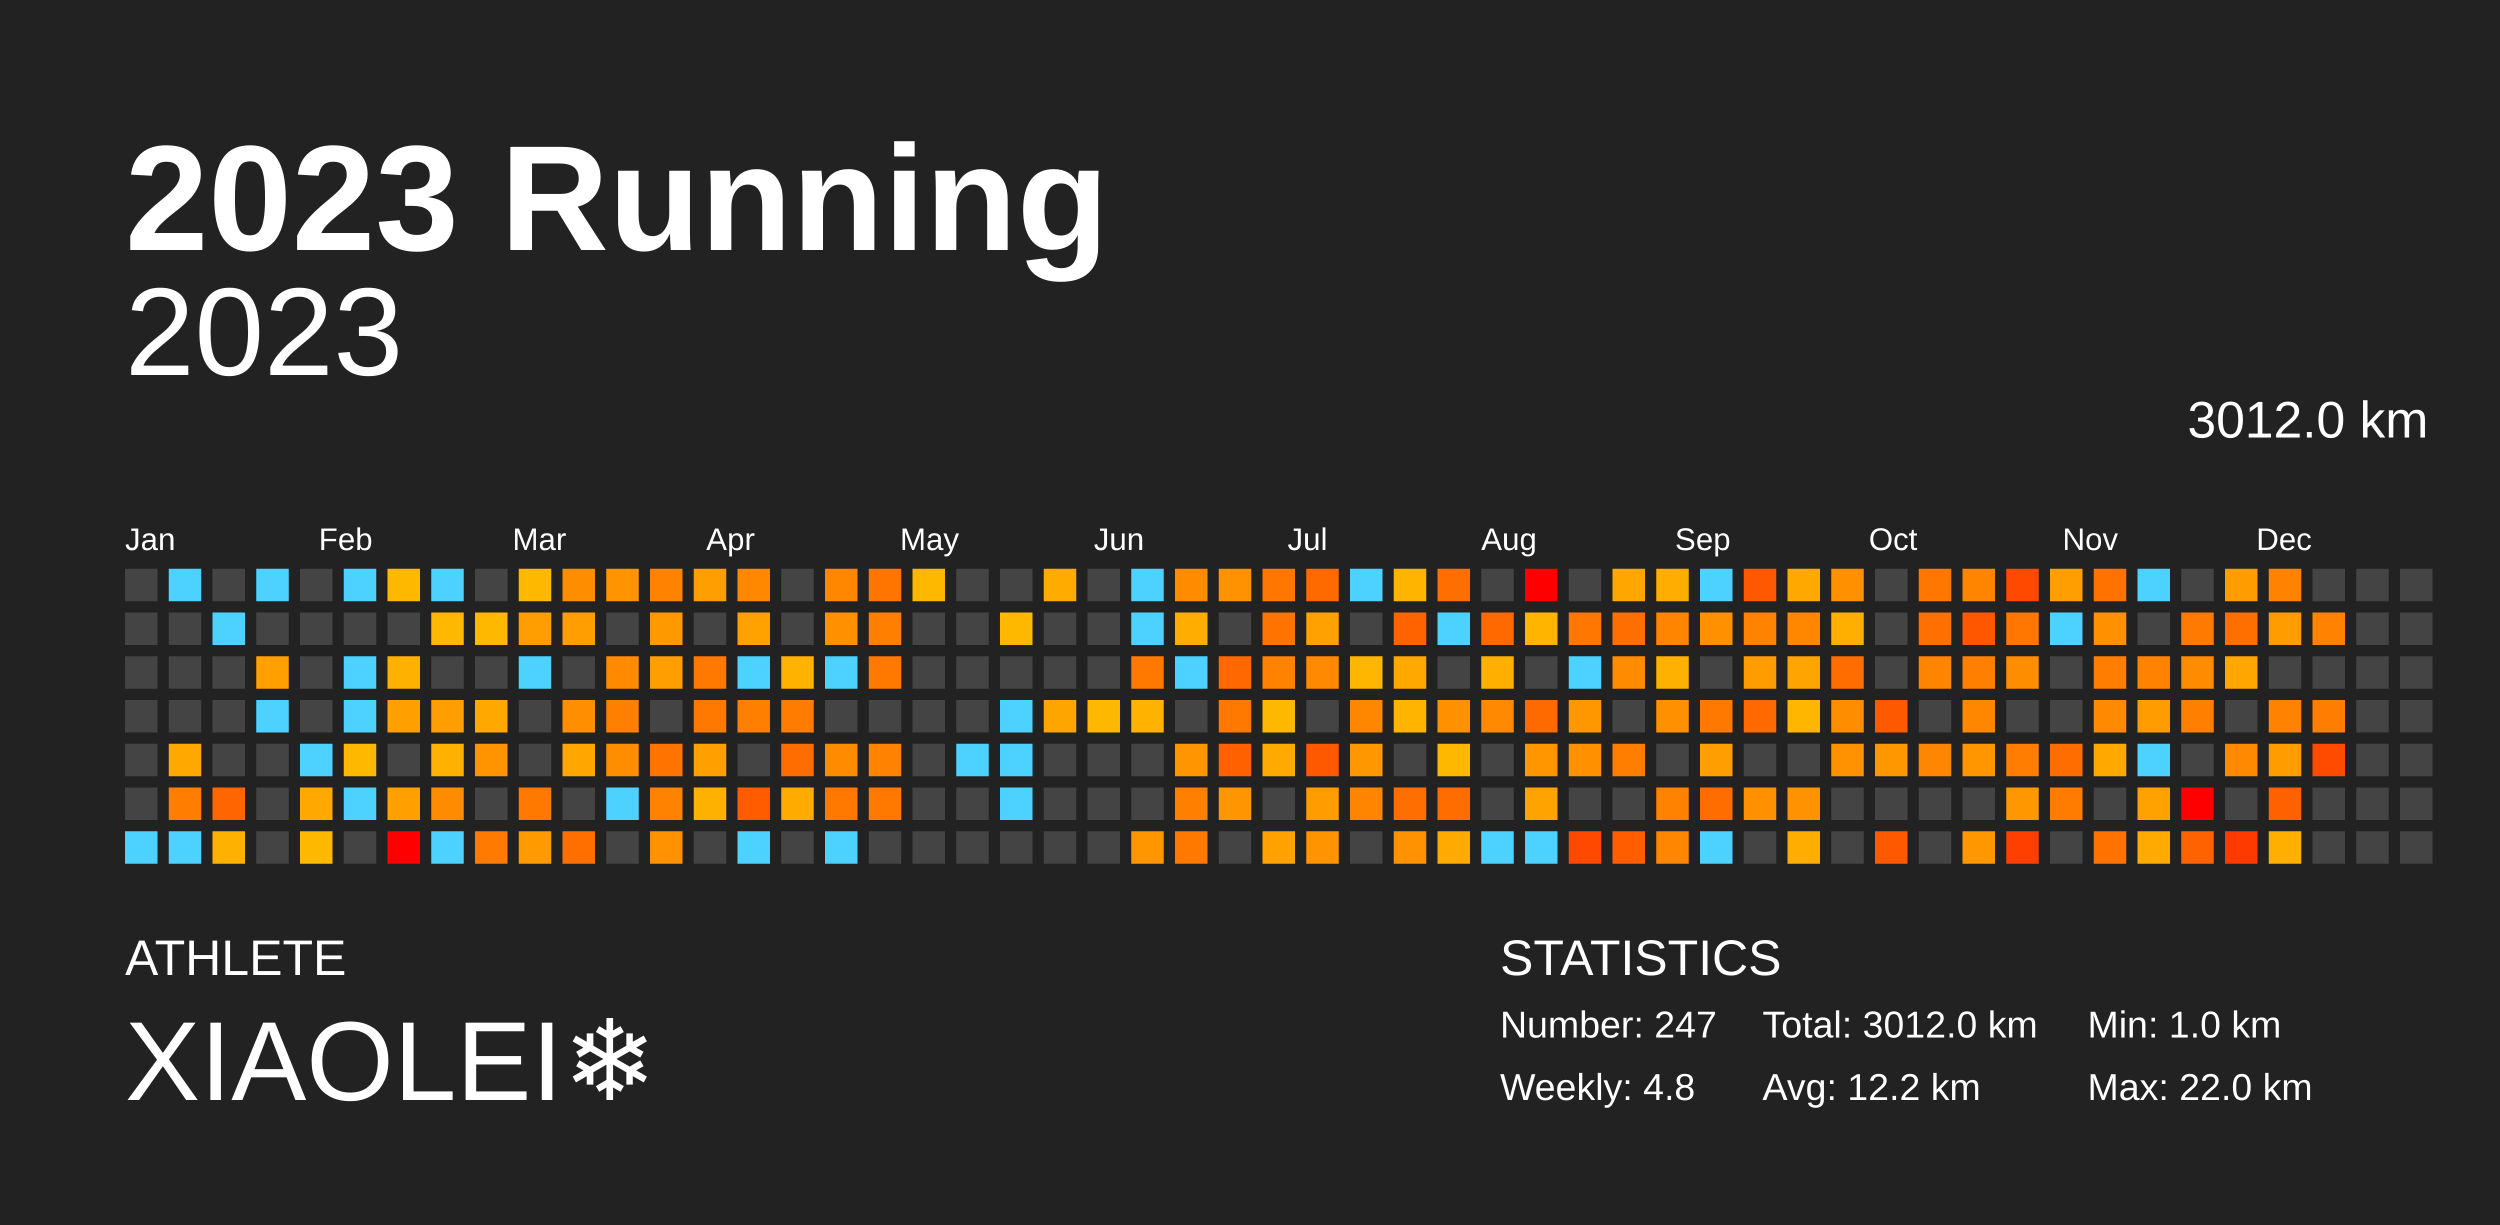
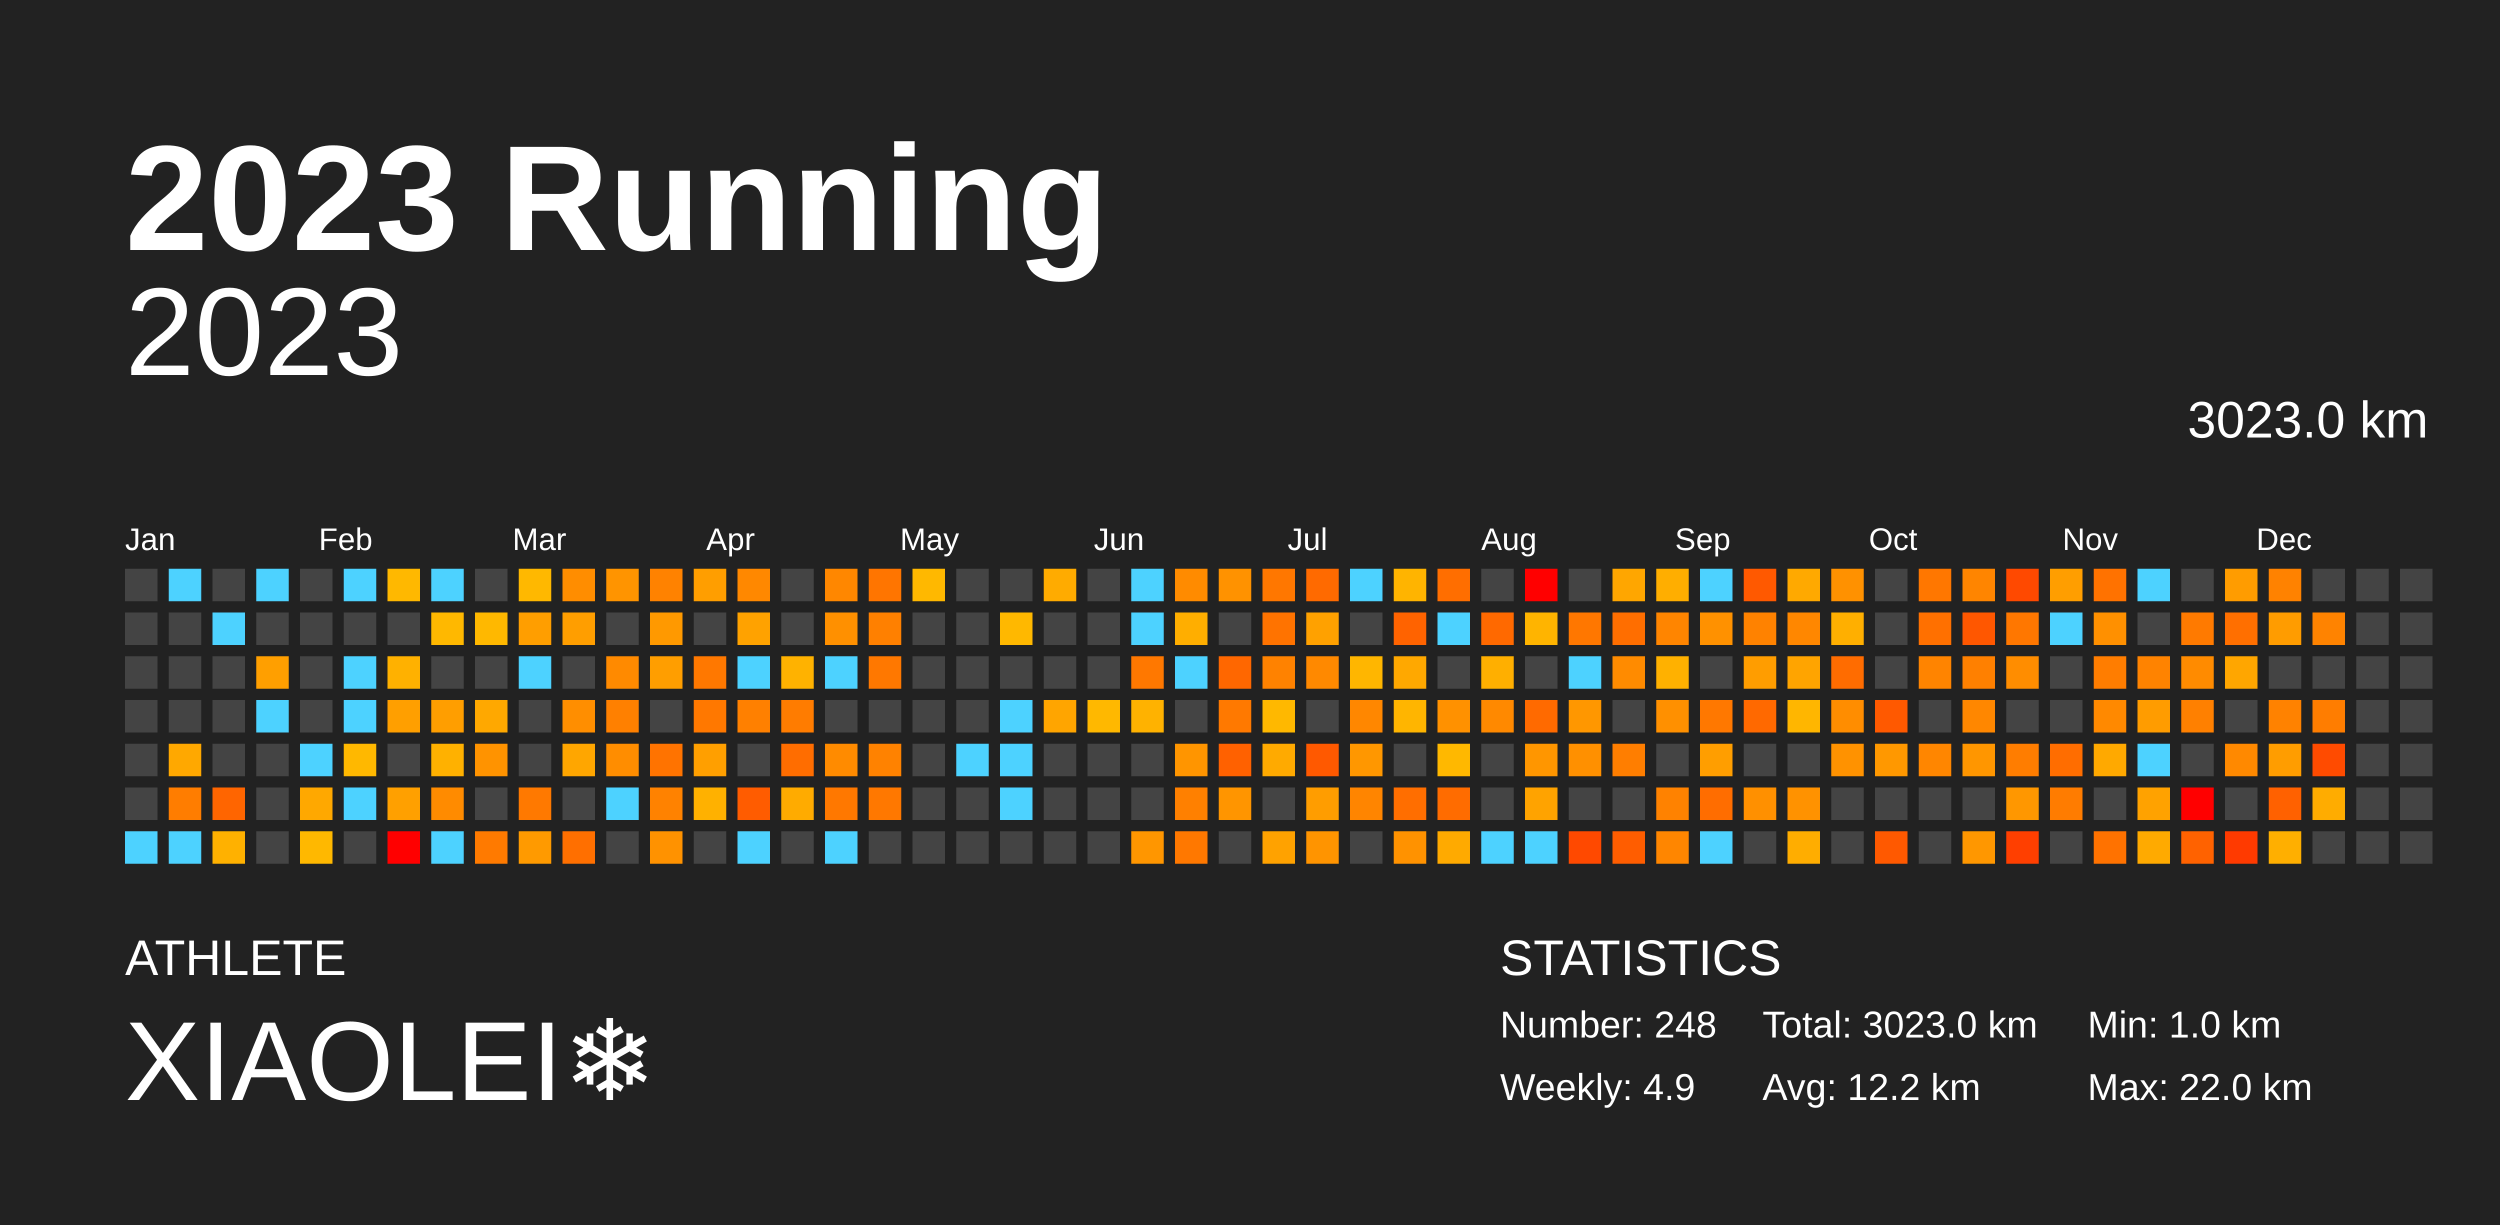
<svg xmlns="http://www.w3.org/2000/svg" baseProfile="full" height="98mm" version="1.1" viewBox="0,0,200,98" width="200mm">
  <defs />
  <rect fill="#222222" height="98" width="200" x="0" y="0" />
  <text fill="#FFFFFF" style="font-size:12px; font-family:Arial; font-weight:bold;" x="10" y="20">2023 Running</text>
  <text fill="#FFFFFF" style="font-size:4px; font-family:Arial" x="10" y="78">ATHLETE</text>
  <text fill="#FFFFFF" style="font-size:9px; font-family:Arial" x="10" y="88">XIAOLEI❄️</text>
  <text fill="#FFFFFF" style="font-size:4px; font-family:Arial" x="120" y="78">STATISTICS</text>
-   <text fill="#FFFFFF" style="font-size:3px; font-family:Arial" x="120" y="83">Number: 247</text>
-   <text fill="#FFFFFF" style="font-size:3px; font-family:Arial" x="120" y="88">Weekly: 4.8</text>
-   <text fill="#FFFFFF" style="font-size:3px; font-family:Arial" x="141" y="83">Total: 3012.0 km</text>
+   <text fill="#FFFFFF" style="font-size:3px; font-family:Arial" x="120" y="83">Number: 248</text>
+   <text fill="#FFFFFF" style="font-size:3px; font-family:Arial" x="120" y="88">Weekly: 4.9</text>
+   <text fill="#FFFFFF" style="font-size:3px; font-family:Arial" x="141" y="83">Total: 3023.0 km</text>
  <text fill="#FFFFFF" style="font-size:3px; font-family:Arial" x="141" y="88">Avg: 12.2 km</text>
  <text fill="#FFFFFF" style="font-size:3px; font-family:Arial" x="167" y="83">Min: 1.0 km</text>
  <text fill="#FFFFFF" style="font-size:3px; font-family:Arial" x="167" y="88">Max: 22.0 km</text>
  <text alignment-baseline="hanging" fill="#FFFFFF" style="font-size:10.0px; font-family:Arial;" x="10" y="30">2023</text>
-   <text alignment-baseline="hanging" fill="#FFFFFF" style="font-size:4.125px; font-family:Arial;" x="175" y="35">3012.0 km</text>
+   <text alignment-baseline="hanging" fill="#FFFFFF" style="font-size:4.125px; font-family:Arial;" x="175" y="35">3023.0 km</text>
  <text fill="#FFFFFF" style="font-size:2.5px; font-family:Arial" x="10.0" y="44">Jan</text>
  <text fill="#FFFFFF" style="font-size:2.5px; font-family:Arial" x="25.5" y="44">Feb</text>
  <text fill="#FFFFFF" style="font-size:2.5px; font-family:Arial" x="41.0" y="44">Mar</text>
  <text fill="#FFFFFF" style="font-size:2.5px; font-family:Arial" x="56.5" y="44">Apr</text>
  <text fill="#FFFFFF" style="font-size:2.5px; font-family:Arial" x="72.0" y="44">May</text>
  <text fill="#FFFFFF" style="font-size:2.5px; font-family:Arial" x="87.5" y="44">Jun</text>
  <text fill="#FFFFFF" style="font-size:2.5px; font-family:Arial" x="103.0" y="44">Jul</text>
  <text fill="#FFFFFF" style="font-size:2.5px; font-family:Arial" x="118.5" y="44">Aug</text>
  <text fill="#FFFFFF" style="font-size:2.5px; font-family:Arial" x="134.0" y="44">Sep</text>
  <text fill="#FFFFFF" style="font-size:2.5px; font-family:Arial" x="149.5" y="44">Oct</text>
  <text fill="#FFFFFF" style="font-size:2.5px; font-family:Arial" x="165.0" y="44">Nov</text>
  <text fill="#FFFFFF" style="font-size:2.5px; font-family:Arial" x="180.5" y="44">Dec</text>
  <rect fill="#444444" height="2.6" width="2.6" x="10.0" y="45.5" />
  <rect fill="#444444" height="2.6" width="2.6" x="10.0" y="49.0" />
  <rect fill="#444444" height="2.6" width="2.6" x="10.0" y="52.5" />
  <rect fill="#444444" height="2.6" width="2.6" x="10.0" y="56.0" />
  <rect fill="#444444" height="2.6" width="2.6" x="10.0" y="59.5" />
  <rect fill="#444444" height="2.6" width="2.6" x="10.0" y="63.0" />
  <rect fill="#4dd2ff" height="2.6" width="2.6" x="10.0" y="66.5" />
  <rect fill="#4dd2ff" height="2.6" width="2.6" x="13.5" y="45.5" />
  <rect fill="#444444" height="2.6" width="2.6" x="13.5" y="49.0" />
  <rect fill="#444444" height="2.6" width="2.6" x="13.5" y="52.5" />
  <rect fill="#444444" height="2.6" width="2.6" x="13.5" y="56.0" />
  <rect fill="#ffa800" height="2.6" width="2.6" x="13.5" y="59.5" />
  <rect fill="#ff7d00" height="2.6" width="2.6" x="13.5" y="63.0" />
  <rect fill="#4dd2ff" height="2.6" width="2.6" x="13.5" y="66.5" />
  <rect fill="#444444" height="2.6" width="2.6" x="17.0" y="45.5" />
  <rect fill="#4dd2ff" height="2.6" width="2.6" x="17.0" y="49.0" />
  <rect fill="#444444" height="2.6" width="2.6" x="17.0" y="52.5" />
  <rect fill="#444444" height="2.6" width="2.6" x="17.0" y="56.0" />
  <rect fill="#444444" height="2.6" width="2.6" x="17.0" y="59.5" />
  <rect fill="#ff6500" height="2.6" width="2.6" x="17.0" y="63.0" />
  <rect fill="#ffb100" height="2.6" width="2.6" x="17.0" y="66.5" />
  <rect fill="#4dd2ff" height="2.6" width="2.6" x="20.5" y="45.5" />
  <rect fill="#444444" height="2.6" width="2.6" x="20.5" y="49.0" />
  <rect fill="#ff9f00" height="2.6" width="2.6" x="20.5" y="52.5" />
  <rect fill="#4dd2ff" height="2.6" width="2.6" x="20.5" y="56.0" />
  <rect fill="#444444" height="2.6" width="2.6" x="20.5" y="59.5" />
  <rect fill="#444444" height="2.6" width="2.6" x="20.5" y="63.0" />
  <rect fill="#444444" height="2.6" width="2.6" x="20.5" y="66.5" />
  <rect fill="#444444" height="2.6" width="2.6" x="24.0" y="45.5" />
  <rect fill="#444444" height="2.6" width="2.6" x="24.0" y="49.0" />
  <rect fill="#444444" height="2.6" width="2.6" x="24.0" y="52.5" />
  <rect fill="#444444" height="2.6" width="2.6" x="24.0" y="56.0" />
  <rect fill="#4dd2ff" height="2.6" width="2.6" x="24.0" y="59.5" />
  <rect fill="#ffa800" height="2.6" width="2.6" x="24.0" y="63.0" />
  <rect fill="#ffb800" height="2.6" width="2.6" x="24.0" y="66.5" />
  <rect fill="#4dd2ff" height="2.6" width="2.6" x="27.5" y="45.5" />
  <rect fill="#444444" height="2.6" width="2.6" x="27.5" y="49.0" />
  <rect fill="#4dd2ff" height="2.6" width="2.6" x="27.5" y="52.5" />
  <rect fill="#4dd2ff" height="2.6" width="2.6" x="27.5" y="56.0" />
  <rect fill="#ffb800" height="2.6" width="2.6" x="27.5" y="59.5" />
  <rect fill="#4dd2ff" height="2.6" width="2.6" x="27.5" y="63.0" />
  <rect fill="#444444" height="2.6" width="2.6" x="27.5" y="66.5" />
  <rect fill="#ffb800" height="2.6" width="2.6" x="31.0" y="45.5" />
  <rect fill="#444444" height="2.6" width="2.6" x="31.0" y="49.0" />
  <rect fill="#ffb100" height="2.6" width="2.6" x="31.0" y="52.5" />
  <rect fill="#ff9f00" height="2.6" width="2.6" x="31.0" y="56.0" />
  <rect fill="#444444" height="2.6" width="2.6" x="31.0" y="59.5" />
  <rect fill="#ffa000" height="2.6" width="2.6" x="31.0" y="63.0" />
  <rect fill="red" height="2.6" width="2.6" x="31.0" y="66.5" />
  <rect fill="#4dd2ff" height="2.6" width="2.6" x="34.5" y="45.5" />
  <rect fill="#ffb800" height="2.6" width="2.6" x="34.5" y="49.0" />
  <rect fill="#444444" height="2.6" width="2.6" x="34.5" y="52.5" />
  <rect fill="#ff9e00" height="2.6" width="2.6" x="34.5" y="56.0" />
  <rect fill="#ffb100" height="2.6" width="2.6" x="34.5" y="59.5" />
  <rect fill="#ff8b00" height="2.6" width="2.6" x="34.5" y="63.0" />
  <rect fill="#4dd2ff" height="2.6" width="2.6" x="34.5" y="66.5" />
  <rect fill="#444444" height="2.6" width="2.6" x="38.0" y="45.5" />
  <rect fill="#ffb800" height="2.6" width="2.6" x="38.0" y="49.0" />
  <rect fill="#444444" height="2.6" width="2.6" x="38.0" y="52.5" />
  <rect fill="#ffa800" height="2.6" width="2.6" x="38.0" y="56.0" />
  <rect fill="#ff9300" height="2.6" width="2.6" x="38.0" y="59.5" />
  <rect fill="#444444" height="2.6" width="2.6" x="38.0" y="63.0" />
  <rect fill="#ff7a00" height="2.6" width="2.6" x="38.0" y="66.5" />
  <rect fill="#ffb800" height="2.6" width="2.6" x="41.5" y="45.5" />
  <rect fill="#ff9e00" height="2.6" width="2.6" x="41.5" y="49.0" />
  <rect fill="#4dd2ff" height="2.6" width="2.6" x="41.5" y="52.5" />
  <rect fill="#444444" height="2.6" width="2.6" x="41.5" y="56.0" />
  <rect fill="#444444" height="2.6" width="2.6" x="41.5" y="59.5" />
  <rect fill="#ff7900" height="2.6" width="2.6" x="41.5" y="63.0" />
  <rect fill="#ff9a00" height="2.6" width="2.6" x="41.5" y="66.5" />
  <rect fill="#ff8d00" height="2.6" width="2.6" x="45.0" y="45.5" />
  <rect fill="#ff9e00" height="2.6" width="2.6" x="45.0" y="49.0" />
  <rect fill="#444444" height="2.6" width="2.6" x="45.0" y="52.5" />
  <rect fill="#ff8e00" height="2.6" width="2.6" x="45.0" y="56.0" />
  <rect fill="#ffa600" height="2.6" width="2.6" x="45.0" y="59.5" />
  <rect fill="#444444" height="2.6" width="2.6" x="45.0" y="63.0" />
  <rect fill="#ff6f00" height="2.6" width="2.6" x="45.0" y="66.5" />
  <rect fill="#ff9400" height="2.6" width="2.6" x="48.5" y="45.5" />
  <rect fill="#444444" height="2.6" width="2.6" x="48.5" y="49.0" />
  <rect fill="#ff8a00" height="2.6" width="2.6" x="48.5" y="52.5" />
  <rect fill="#ff8000" height="2.6" width="2.6" x="48.5" y="56.0" />
  <rect fill="#ff8d00" height="2.6" width="2.6" x="48.5" y="59.5" />
  <rect fill="#4dd2ff" height="2.6" width="2.6" x="48.5" y="63.0" />
  <rect fill="#444444" height="2.6" width="2.6" x="48.5" y="66.5" />
  <rect fill="#ff8200" height="2.6" width="2.6" x="52.0" y="45.5" />
  <rect fill="#ff9900" height="2.6" width="2.6" x="52.0" y="49.0" />
  <rect fill="#ff9e00" height="2.6" width="2.6" x="52.0" y="52.5" />
  <rect fill="#444444" height="2.6" width="2.6" x="52.0" y="56.0" />
  <rect fill="#ff7300" height="2.6" width="2.6" x="52.0" y="59.5" />
  <rect fill="#ff8200" height="2.6" width="2.6" x="52.0" y="63.0" />
  <rect fill="#ff9200" height="2.6" width="2.6" x="52.0" y="66.5" />
  <rect fill="#ff9e00" height="2.6" width="2.6" x="55.5" y="45.5" />
  <rect fill="#444444" height="2.6" width="2.6" x="55.5" y="49.0" />
  <rect fill="#ff7800" height="2.6" width="2.6" x="55.5" y="52.5" />
  <rect fill="#ff7800" height="2.6" width="2.6" x="55.5" y="56.0" />
  <rect fill="#ff9f00" height="2.6" width="2.6" x="55.5" y="59.5" />
  <rect fill="#ffb100" height="2.6" width="2.6" x="55.5" y="63.0" />
  <rect fill="#444444" height="2.6" width="2.6" x="55.5" y="66.5" />
  <rect fill="#ff8800" height="2.6" width="2.6" x="59.0" y="45.5" />
  <rect fill="#ffa200" height="2.6" width="2.6" x="59.0" y="49.0" />
  <rect fill="#4dd2ff" height="2.6" width="2.6" x="59.0" y="52.5" />
  <rect fill="#ff8000" height="2.6" width="2.6" x="59.0" y="56.0" />
  <rect fill="#444444" height="2.6" width="2.6" x="59.0" y="59.5" />
  <rect fill="#ff5c00" height="2.6" width="2.6" x="59.0" y="63.0" />
  <rect fill="#4dd2ff" height="2.6" width="2.6" x="59.0" y="66.5" />
  <rect fill="#444444" height="2.6" width="2.6" x="62.5" y="45.5" />
  <rect fill="#444444" height="2.6" width="2.6" x="62.5" y="49.0" />
  <rect fill="#ffb200" height="2.6" width="2.6" x="62.5" y="52.5" />
  <rect fill="#ff7c00" height="2.6" width="2.6" x="62.5" y="56.0" />
  <rect fill="#ff6d00" height="2.6" width="2.6" x="62.5" y="59.5" />
  <rect fill="#ffab00" height="2.6" width="2.6" x="62.5" y="63.0" />
  <rect fill="#444444" height="2.6" width="2.6" x="62.5" y="66.5" />
  <rect fill="#ff8700" height="2.6" width="2.6" x="66.0" y="45.5" />
  <rect fill="#ff9000" height="2.6" width="2.6" x="66.0" y="49.0" />
  <rect fill="#4dd2ff" height="2.6" width="2.6" x="66.0" y="52.5" />
  <rect fill="#444444" height="2.6" width="2.6" x="66.0" y="56.0" />
  <rect fill="#ff8b00" height="2.6" width="2.6" x="66.0" y="59.5" />
  <rect fill="#ff7800" height="2.6" width="2.6" x="66.0" y="63.0" />
  <rect fill="#4dd2ff" height="2.6" width="2.6" x="66.0" y="66.5" />
  <rect fill="#ff7500" height="2.6" width="2.6" x="69.5" y="45.5" />
  <rect fill="#ff8000" height="2.6" width="2.6" x="69.5" y="49.0" />
  <rect fill="#ff7800" height="2.6" width="2.6" x="69.5" y="52.5" />
  <rect fill="#444444" height="2.6" width="2.6" x="69.5" y="56.0" />
  <rect fill="#ff8200" height="2.6" width="2.6" x="69.5" y="59.5" />
  <rect fill="#ff7800" height="2.6" width="2.6" x="69.5" y="63.0" />
  <rect fill="#444444" height="2.6" width="2.6" x="69.5" y="66.5" />
  <rect fill="#ffb800" height="2.6" width="2.6" x="73.0" y="45.5" />
  <rect fill="#444444" height="2.6" width="2.6" x="73.0" y="49.0" />
  <rect fill="#444444" height="2.6" width="2.6" x="73.0" y="52.5" />
  <rect fill="#444444" height="2.6" width="2.6" x="73.0" y="56.0" />
  <rect fill="#444444" height="2.6" width="2.6" x="73.0" y="59.5" />
  <rect fill="#444444" height="2.6" width="2.6" x="73.0" y="63.0" />
  <rect fill="#444444" height="2.6" width="2.6" x="73.0" y="66.5" />
  <rect fill="#444444" height="2.6" width="2.6" x="76.5" y="45.5" />
  <rect fill="#444444" height="2.6" width="2.6" x="76.5" y="49.0" />
  <rect fill="#444444" height="2.6" width="2.6" x="76.5" y="52.5" />
  <rect fill="#444444" height="2.6" width="2.6" x="76.5" y="56.0" />
  <rect fill="#4dd2ff" height="2.6" width="2.6" x="76.5" y="59.5" />
  <rect fill="#444444" height="2.6" width="2.6" x="76.5" y="63.0" />
  <rect fill="#444444" height="2.6" width="2.6" x="76.5" y="66.5" />
  <rect fill="#444444" height="2.6" width="2.6" x="80.0" y="45.5" />
  <rect fill="#ffb800" height="2.6" width="2.6" x="80.0" y="49.0" />
  <rect fill="#444444" height="2.6" width="2.6" x="80.0" y="52.5" />
  <rect fill="#4dd2ff" height="2.6" width="2.6" x="80.0" y="56.0" />
  <rect fill="#4dd2ff" height="2.6" width="2.6" x="80.0" y="59.5" />
  <rect fill="#4dd2ff" height="2.6" width="2.6" x="80.0" y="63.0" />
  <rect fill="#444444" height="2.6" width="2.6" x="80.0" y="66.5" />
  <rect fill="#ffab00" height="2.6" width="2.6" x="83.5" y="45.5" />
  <rect fill="#444444" height="2.6" width="2.6" x="83.5" y="49.0" />
  <rect fill="#444444" height="2.6" width="2.6" x="83.5" y="52.5" />
  <rect fill="#ffa500" height="2.6" width="2.6" x="83.5" y="56.0" />
  <rect fill="#444444" height="2.6" width="2.6" x="83.5" y="59.5" />
  <rect fill="#444444" height="2.6" width="2.6" x="83.5" y="63.0" />
  <rect fill="#444444" height="2.6" width="2.6" x="83.5" y="66.5" />
  <rect fill="#444444" height="2.6" width="2.6" x="87.0" y="45.5" />
  <rect fill="#444444" height="2.6" width="2.6" x="87.0" y="49.0" />
  <rect fill="#444444" height="2.6" width="2.6" x="87.0" y="52.5" />
  <rect fill="#ffb800" height="2.6" width="2.6" x="87.0" y="56.0" />
  <rect fill="#444444" height="2.6" width="2.6" x="87.0" y="59.5" />
  <rect fill="#444444" height="2.6" width="2.6" x="87.0" y="63.0" />
  <rect fill="#444444" height="2.6" width="2.6" x="87.0" y="66.5" />
  <rect fill="#4dd2ff" height="2.6" width="2.6" x="90.5" y="45.5" />
  <rect fill="#4dd2ff" height="2.6" width="2.6" x="90.5" y="49.0" />
  <rect fill="#ff7800" height="2.6" width="2.6" x="90.5" y="52.5" />
  <rect fill="#ffb200" height="2.6" width="2.6" x="90.5" y="56.0" />
  <rect fill="#444444" height="2.6" width="2.6" x="90.5" y="59.5" />
  <rect fill="#444444" height="2.6" width="2.6" x="90.5" y="63.0" />
  <rect fill="#ff9600" height="2.6" width="2.6" x="90.5" y="66.5" />
  <rect fill="#ff8b00" height="2.6" width="2.6" x="94.0" y="45.5" />
  <rect fill="#ffae00" height="2.6" width="2.6" x="94.0" y="49.0" />
  <rect fill="#4dd2ff" height="2.6" width="2.6" x="94.0" y="52.5" />
  <rect fill="#444444" height="2.6" width="2.6" x="94.0" y="56.0" />
  <rect fill="#ff9500" height="2.6" width="2.6" x="94.0" y="59.5" />
  <rect fill="#ff8000" height="2.6" width="2.6" x="94.0" y="63.0" />
  <rect fill="#ff7800" height="2.6" width="2.6" x="94.0" y="66.5" />
  <rect fill="#ff9200" height="2.6" width="2.6" x="97.5" y="45.5" />
  <rect fill="#444444" height="2.6" width="2.6" x="97.5" y="49.0" />
  <rect fill="#ff6700" height="2.6" width="2.6" x="97.5" y="52.5" />
  <rect fill="#ff7900" height="2.6" width="2.6" x="97.5" y="56.0" />
  <rect fill="#ff6100" height="2.6" width="2.6" x="97.5" y="59.5" />
  <rect fill="#ff9500" height="2.6" width="2.6" x="97.5" y="63.0" />
  <rect fill="#444444" height="2.6" width="2.6" x="97.5" y="66.5" />
  <rect fill="#ff7700" height="2.6" width="2.6" x="101.0" y="45.5" />
  <rect fill="#ff7300" height="2.6" width="2.6" x="101.0" y="49.0" />
  <rect fill="#ff8200" height="2.6" width="2.6" x="101.0" y="52.5" />
  <rect fill="#ffb800" height="2.6" width="2.6" x="101.0" y="56.0" />
  <rect fill="#ffaa00" height="2.6" width="2.6" x="101.0" y="59.5" />
  <rect fill="#444444" height="2.6" width="2.6" x="101.0" y="63.0" />
  <rect fill="#ffa200" height="2.6" width="2.6" x="101.0" y="66.5" />
  <rect fill="#ff6a00" height="2.6" width="2.6" x="104.5" y="45.5" />
  <rect fill="#ffa100" height="2.6" width="2.6" x="104.5" y="49.0" />
  <rect fill="#ff8900" height="2.6" width="2.6" x="104.5" y="52.5" />
  <rect fill="#444444" height="2.6" width="2.6" x="104.5" y="56.0" />
  <rect fill="#ff5900" height="2.6" width="2.6" x="104.5" y="59.5" />
  <rect fill="#ff9d00" height="2.6" width="2.6" x="104.5" y="63.0" />
  <rect fill="#ff9400" height="2.6" width="2.6" x="104.5" y="66.5" />
  <rect fill="#4dd2ff" height="2.6" width="2.6" x="108.0" y="45.5" />
  <rect fill="#444444" height="2.6" width="2.6" x="108.0" y="49.0" />
  <rect fill="#ffb600" height="2.6" width="2.6" x="108.0" y="52.5" />
  <rect fill="#ff8700" height="2.6" width="2.6" x="108.0" y="56.0" />
  <rect fill="#ff9700" height="2.6" width="2.6" x="108.0" y="59.5" />
  <rect fill="#ff8500" height="2.6" width="2.6" x="108.0" y="63.0" />
  <rect fill="#444444" height="2.6" width="2.6" x="108.0" y="66.5" />
  <rect fill="#ffb400" height="2.6" width="2.6" x="111.5" y="45.5" />
  <rect fill="#ff6300" height="2.6" width="2.6" x="111.5" y="49.0" />
  <rect fill="#ffa800" height="2.6" width="2.6" x="111.5" y="52.5" />
  <rect fill="#ffb500" height="2.6" width="2.6" x="111.5" y="56.0" />
  <rect fill="#444444" height="2.6" width="2.6" x="111.5" y="59.5" />
  <rect fill="#ff6e00" height="2.6" width="2.6" x="111.5" y="63.0" />
  <rect fill="#ff9200" height="2.6" width="2.6" x="111.5" y="66.5" />
  <rect fill="#ff6e00" height="2.6" width="2.6" x="115.0" y="45.5" />
  <rect fill="#4dd2ff" height="2.6" width="2.6" x="115.0" y="49.0" />
  <rect fill="#444444" height="2.6" width="2.6" x="115.0" y="52.5" />
  <rect fill="#ff9100" height="2.6" width="2.6" x="115.0" y="56.0" />
  <rect fill="#ffb800" height="2.6" width="2.6" x="115.0" y="59.5" />
  <rect fill="#ff6c00" height="2.6" width="2.6" x="115.0" y="63.0" />
  <rect fill="#ffaa00" height="2.6" width="2.6" x="115.0" y="66.5" />
  <rect fill="#444444" height="2.6" width="2.6" x="118.5" y="45.5" />
  <rect fill="#ff6900" height="2.6" width="2.6" x="118.5" y="49.0" />
  <rect fill="#ffaf00" height="2.6" width="2.6" x="118.5" y="52.5" />
  <rect fill="#ff8900" height="2.6" width="2.6" x="118.5" y="56.0" />
  <rect fill="#444444" height="2.6" width="2.6" x="118.5" y="59.5" />
  <rect fill="#444444" height="2.6" width="2.6" x="118.5" y="63.0" />
  <rect fill="#4dd2ff" height="2.6" width="2.6" x="118.5" y="66.5" />
  <rect fill="red" height="2.6" width="2.6" x="122.0" y="45.5" />
  <rect fill="#ffb400" height="2.6" width="2.6" x="122.0" y="49.0" />
  <rect fill="#444444" height="2.6" width="2.6" x="122.0" y="52.5" />
  <rect fill="#ff6a00" height="2.6" width="2.6" x="122.0" y="56.0" />
  <rect fill="#ff9600" height="2.6" width="2.6" x="122.0" y="59.5" />
  <rect fill="#ffa300" height="2.6" width="2.6" x="122.0" y="63.0" />
  <rect fill="#4dd2ff" height="2.6" width="2.6" x="122.0" y="66.5" />
  <rect fill="#444444" height="2.6" width="2.6" x="125.5" y="45.5" />
  <rect fill="#ff7700" height="2.6" width="2.6" x="125.5" y="49.0" />
  <rect fill="#4dd2ff" height="2.6" width="2.6" x="125.5" y="52.5" />
  <rect fill="#ff9700" height="2.6" width="2.6" x="125.5" y="56.0" />
  <rect fill="#ff9000" height="2.6" width="2.6" x="125.5" y="59.5" />
  <rect fill="#444444" height="2.6" width="2.6" x="125.5" y="63.0" />
  <rect fill="#ff4900" height="2.6" width="2.6" x="125.5" y="66.5" />
  <rect fill="#ffa600" height="2.6" width="2.6" x="129.0" y="45.5" />
  <rect fill="#ff6e00" height="2.6" width="2.6" x="129.0" y="49.0" />
  <rect fill="#ff8b00" height="2.6" width="2.6" x="129.0" y="52.5" />
  <rect fill="#444444" height="2.6" width="2.6" x="129.0" y="56.0" />
  <rect fill="#ff7e00" height="2.6" width="2.6" x="129.0" y="59.5" />
  <rect fill="#444444" height="2.6" width="2.6" x="129.0" y="63.0" />
  <rect fill="#ff5d00" height="2.6" width="2.6" x="129.0" y="66.5" />
  <rect fill="#ffae00" height="2.6" width="2.6" x="132.5" y="45.5" />
  <rect fill="#ff8500" height="2.6" width="2.6" x="132.5" y="49.0" />
  <rect fill="#ffb100" height="2.6" width="2.6" x="132.5" y="52.5" />
  <rect fill="#ff9000" height="2.6" width="2.6" x="132.5" y="56.0" />
  <rect fill="#444444" height="2.6" width="2.6" x="132.5" y="59.5" />
  <rect fill="#ff8200" height="2.6" width="2.6" x="132.5" y="63.0" />
  <rect fill="#ff8600" height="2.6" width="2.6" x="132.5" y="66.5" />
  <rect fill="#4dd2ff" height="2.6" width="2.6" x="136.0" y="45.5" />
  <rect fill="#ff9100" height="2.6" width="2.6" x="136.0" y="49.0" />
  <rect fill="#444444" height="2.6" width="2.6" x="136.0" y="52.5" />
  <rect fill="#ff7800" height="2.6" width="2.6" x="136.0" y="56.0" />
  <rect fill="#ff9e00" height="2.6" width="2.6" x="136.0" y="59.5" />
  <rect fill="#ff6d00" height="2.6" width="2.6" x="136.0" y="63.0" />
  <rect fill="#4dd2ff" height="2.6" width="2.6" x="136.0" y="66.5" />
  <rect fill="#ff5900" height="2.6" width="2.6" x="139.5" y="45.5" />
  <rect fill="#ff8200" height="2.6" width="2.6" x="139.5" y="49.0" />
  <rect fill="#ff9d00" height="2.6" width="2.6" x="139.5" y="52.5" />
  <rect fill="#ff6900" height="2.6" width="2.6" x="139.5" y="56.0" />
  <rect fill="#444444" height="2.6" width="2.6" x="139.5" y="59.5" />
  <rect fill="#ff9000" height="2.6" width="2.6" x="139.5" y="63.0" />
  <rect fill="#444444" height="2.6" width="2.6" x="139.5" y="66.5" />
  <rect fill="#ffa900" height="2.6" width="2.6" x="143.0" y="45.5" />
  <rect fill="#ff8700" height="2.6" width="2.6" x="143.0" y="49.0" />
  <rect fill="#ffa400" height="2.6" width="2.6" x="143.0" y="52.5" />
  <rect fill="#ffb600" height="2.6" width="2.6" x="143.0" y="56.0" />
  <rect fill="#444444" height="2.6" width="2.6" x="143.0" y="59.5" />
  <rect fill="#ff9200" height="2.6" width="2.6" x="143.0" y="63.0" />
  <rect fill="#ffad00" height="2.6" width="2.6" x="143.0" y="66.5" />
  <rect fill="#ff9100" height="2.6" width="2.6" x="146.5" y="45.5" />
  <rect fill="#ffaf00" height="2.6" width="2.6" x="146.5" y="49.0" />
  <rect fill="#ff6c00" height="2.6" width="2.6" x="146.5" y="52.5" />
  <rect fill="#ff8d00" height="2.6" width="2.6" x="146.5" y="56.0" />
  <rect fill="#ff9200" height="2.6" width="2.6" x="146.5" y="59.5" />
  <rect fill="#444444" height="2.6" width="2.6" x="146.5" y="63.0" />
  <rect fill="#444444" height="2.6" width="2.6" x="146.5" y="66.5" />
  <rect fill="#444444" height="2.6" width="2.6" x="150.0" y="45.5" />
  <rect fill="#444444" height="2.6" width="2.6" x="150.0" y="49.0" />
  <rect fill="#444444" height="2.6" width="2.6" x="150.0" y="52.5" />
  <rect fill="#ff5900" height="2.6" width="2.6" x="150.0" y="56.0" />
  <rect fill="#ff9800" height="2.6" width="2.6" x="150.0" y="59.5" />
  <rect fill="#444444" height="2.6" width="2.6" x="150.0" y="63.0" />
  <rect fill="#ff5900" height="2.6" width="2.6" x="150.0" y="66.5" />
  <rect fill="#ff7700" height="2.6" width="2.6" x="153.5" y="45.5" />
  <rect fill="#ff7000" height="2.6" width="2.6" x="153.5" y="49.0" />
  <rect fill="#ff8400" height="2.6" width="2.6" x="153.5" y="52.5" />
  <rect fill="#444444" height="2.6" width="2.6" x="153.5" y="56.0" />
  <rect fill="#ff8600" height="2.6" width="2.6" x="153.5" y="59.5" />
  <rect fill="#444444" height="2.6" width="2.6" x="153.5" y="63.0" />
  <rect fill="#444444" height="2.6" width="2.6" x="153.5" y="66.5" />
  <rect fill="#ff8500" height="2.6" width="2.6" x="157.0" y="45.5" />
  <rect fill="#ff5700" height="2.6" width="2.6" x="157.0" y="49.0" />
  <rect fill="#ff8000" height="2.6" width="2.6" x="157.0" y="52.5" />
  <rect fill="#ff8700" height="2.6" width="2.6" x="157.0" y="56.0" />
  <rect fill="#ff9600" height="2.6" width="2.6" x="157.0" y="59.5" />
  <rect fill="#444444" height="2.6" width="2.6" x="157.0" y="63.0" />
  <rect fill="#ff9700" height="2.6" width="2.6" x="157.0" y="66.5" />
  <rect fill="#ff4900" height="2.6" width="2.6" x="160.5" y="45.5" />
  <rect fill="#ff7700" height="2.6" width="2.6" x="160.5" y="49.0" />
  <rect fill="#ff8d00" height="2.6" width="2.6" x="160.5" y="52.5" />
  <rect fill="#444444" height="2.6" width="2.6" x="160.5" y="56.0" />
  <rect fill="#ff7d00" height="2.6" width="2.6" x="160.5" y="59.5" />
  <rect fill="#ff9700" height="2.6" width="2.6" x="160.5" y="63.0" />
  <rect fill="#ff3f00" height="2.6" width="2.6" x="160.5" y="66.5" />
  <rect fill="#ff9e00" height="2.6" width="2.6" x="164.0" y="45.5" />
  <rect fill="#4dd2ff" height="2.6" width="2.6" x="164.0" y="49.0" />
  <rect fill="#444444" height="2.6" width="2.6" x="164.0" y="52.5" />
  <rect fill="#444444" height="2.6" width="2.6" x="164.0" y="56.0" />
  <rect fill="#ff6d00" height="2.6" width="2.6" x="164.0" y="59.5" />
  <rect fill="#ff7c00" height="2.6" width="2.6" x="164.0" y="63.0" />
  <rect fill="#444444" height="2.6" width="2.6" x="164.0" y="66.5" />
  <rect fill="#ff7200" height="2.6" width="2.6" x="167.5" y="45.5" />
  <rect fill="#ff9000" height="2.6" width="2.6" x="167.5" y="49.0" />
  <rect fill="#ff7d00" height="2.6" width="2.6" x="167.5" y="52.5" />
  <rect fill="#ff8900" height="2.6" width="2.6" x="167.5" y="56.0" />
  <rect fill="#ffa900" height="2.6" width="2.6" x="167.5" y="59.5" />
  <rect fill="#444444" height="2.6" width="2.6" x="167.5" y="63.0" />
  <rect fill="#ff7200" height="2.6" width="2.6" x="167.5" y="66.5" />
  <rect fill="#4dd2ff" height="2.6" width="2.6" x="171.0" y="45.5" />
  <rect fill="#444444" height="2.6" width="2.6" x="171.0" y="49.0" />
  <rect fill="#ff8300" height="2.6" width="2.6" x="171.0" y="52.5" />
  <rect fill="#ff9c00" height="2.6" width="2.6" x="171.0" y="56.0" />
  <rect fill="#4dd2ff" height="2.6" width="2.6" x="171.0" y="59.5" />
  <rect fill="#ffa200" height="2.6" width="2.6" x="171.0" y="63.0" />
  <rect fill="#ffaa00" height="2.6" width="2.6" x="171.0" y="66.5" />
  <rect fill="#444444" height="2.6" width="2.6" x="174.5" y="45.5" />
  <rect fill="#ff7a00" height="2.6" width="2.6" x="174.5" y="49.0" />
  <rect fill="#ff8b00" height="2.6" width="2.6" x="174.5" y="52.5" />
  <rect fill="#ff8000" height="2.6" width="2.6" x="174.5" y="56.0" />
  <rect fill="#444444" height="2.6" width="2.6" x="174.5" y="59.5" />
  <rect fill="red" height="2.6" width="2.6" x="174.5" y="63.0" />
  <rect fill="#ff6200" height="2.6" width="2.6" x="174.5" y="66.5" />
  <rect fill="#ff9c00" height="2.6" width="2.6" x="178.0" y="45.5" />
  <rect fill="#ff6f00" height="2.6" width="2.6" x="178.0" y="49.0" />
  <rect fill="#ffa600" height="2.6" width="2.6" x="178.0" y="52.5" />
  <rect fill="#444444" height="2.6" width="2.6" x="178.0" y="56.0" />
  <rect fill="#ff8900" height="2.6" width="2.6" x="178.0" y="59.5" />
  <rect fill="#444444" height="2.6" width="2.6" x="178.0" y="63.0" />
  <rect fill="#ff3a00" height="2.6" width="2.6" x="178.0" y="66.5" />
  <rect fill="#ff8200" height="2.6" width="2.6" x="181.5" y="45.5" />
  <rect fill="#ff9c00" height="2.6" width="2.6" x="181.5" y="49.0" />
  <rect fill="#444444" height="2.6" width="2.6" x="181.5" y="52.5" />
  <rect fill="#ff8200" height="2.6" width="2.6" x="181.5" y="56.0" />
  <rect fill="#ff9d00" height="2.6" width="2.6" x="181.5" y="59.5" />
  <rect fill="#ff6100" height="2.6" width="2.6" x="181.5" y="63.0" />
  <rect fill="#ffaf00" height="2.6" width="2.6" x="181.5" y="66.5" />
  <rect fill="#444444" height="2.6" width="2.6" x="185.0" y="45.5" />
  <rect fill="#ff8300" height="2.6" width="2.6" x="185.0" y="49.0" />
  <rect fill="#444444" height="2.6" width="2.6" x="185.0" y="52.5" />
  <rect fill="#ff7d00" height="2.6" width="2.6" x="185.0" y="56.0" />
  <rect fill="#ff4b00" height="2.6" width="2.6" x="185.0" y="59.5" />
-   <rect fill="#444444" height="2.6" width="2.6" x="185.0" y="63.0" />
+   <rect fill="#ffac00" height="2.6" width="2.6" x="185.0" y="63.0" />
  <rect fill="#444444" height="2.6" width="2.6" x="185.0" y="66.5" />
  <rect fill="#444444" height="2.6" width="2.6" x="188.5" y="45.5" />
  <rect fill="#444444" height="2.6" width="2.6" x="188.5" y="49.0" />
  <rect fill="#444444" height="2.6" width="2.6" x="188.5" y="52.5" />
  <rect fill="#444444" height="2.6" width="2.6" x="188.5" y="56.0" />
  <rect fill="#444444" height="2.6" width="2.6" x="188.5" y="59.5" />
  <rect fill="#444444" height="2.6" width="2.6" x="188.5" y="63.0" />
  <rect fill="#444444" height="2.6" width="2.6" x="188.5" y="66.5" />
  <rect fill="#444444" height="2.6" width="2.6" x="192.0" y="45.5" />
  <rect fill="#444444" height="2.6" width="2.6" x="192.0" y="49.0" />
  <rect fill="#444444" height="2.6" width="2.6" x="192.0" y="52.5" />
  <rect fill="#444444" height="2.6" width="2.6" x="192.0" y="56.0" />
  <rect fill="#444444" height="2.6" width="2.6" x="192.0" y="59.5" />
  <rect fill="#444444" height="2.6" width="2.6" x="192.0" y="63.0" />
  <rect fill="#444444" height="2.6" width="2.6" x="192.0" y="66.5" />
</svg>
